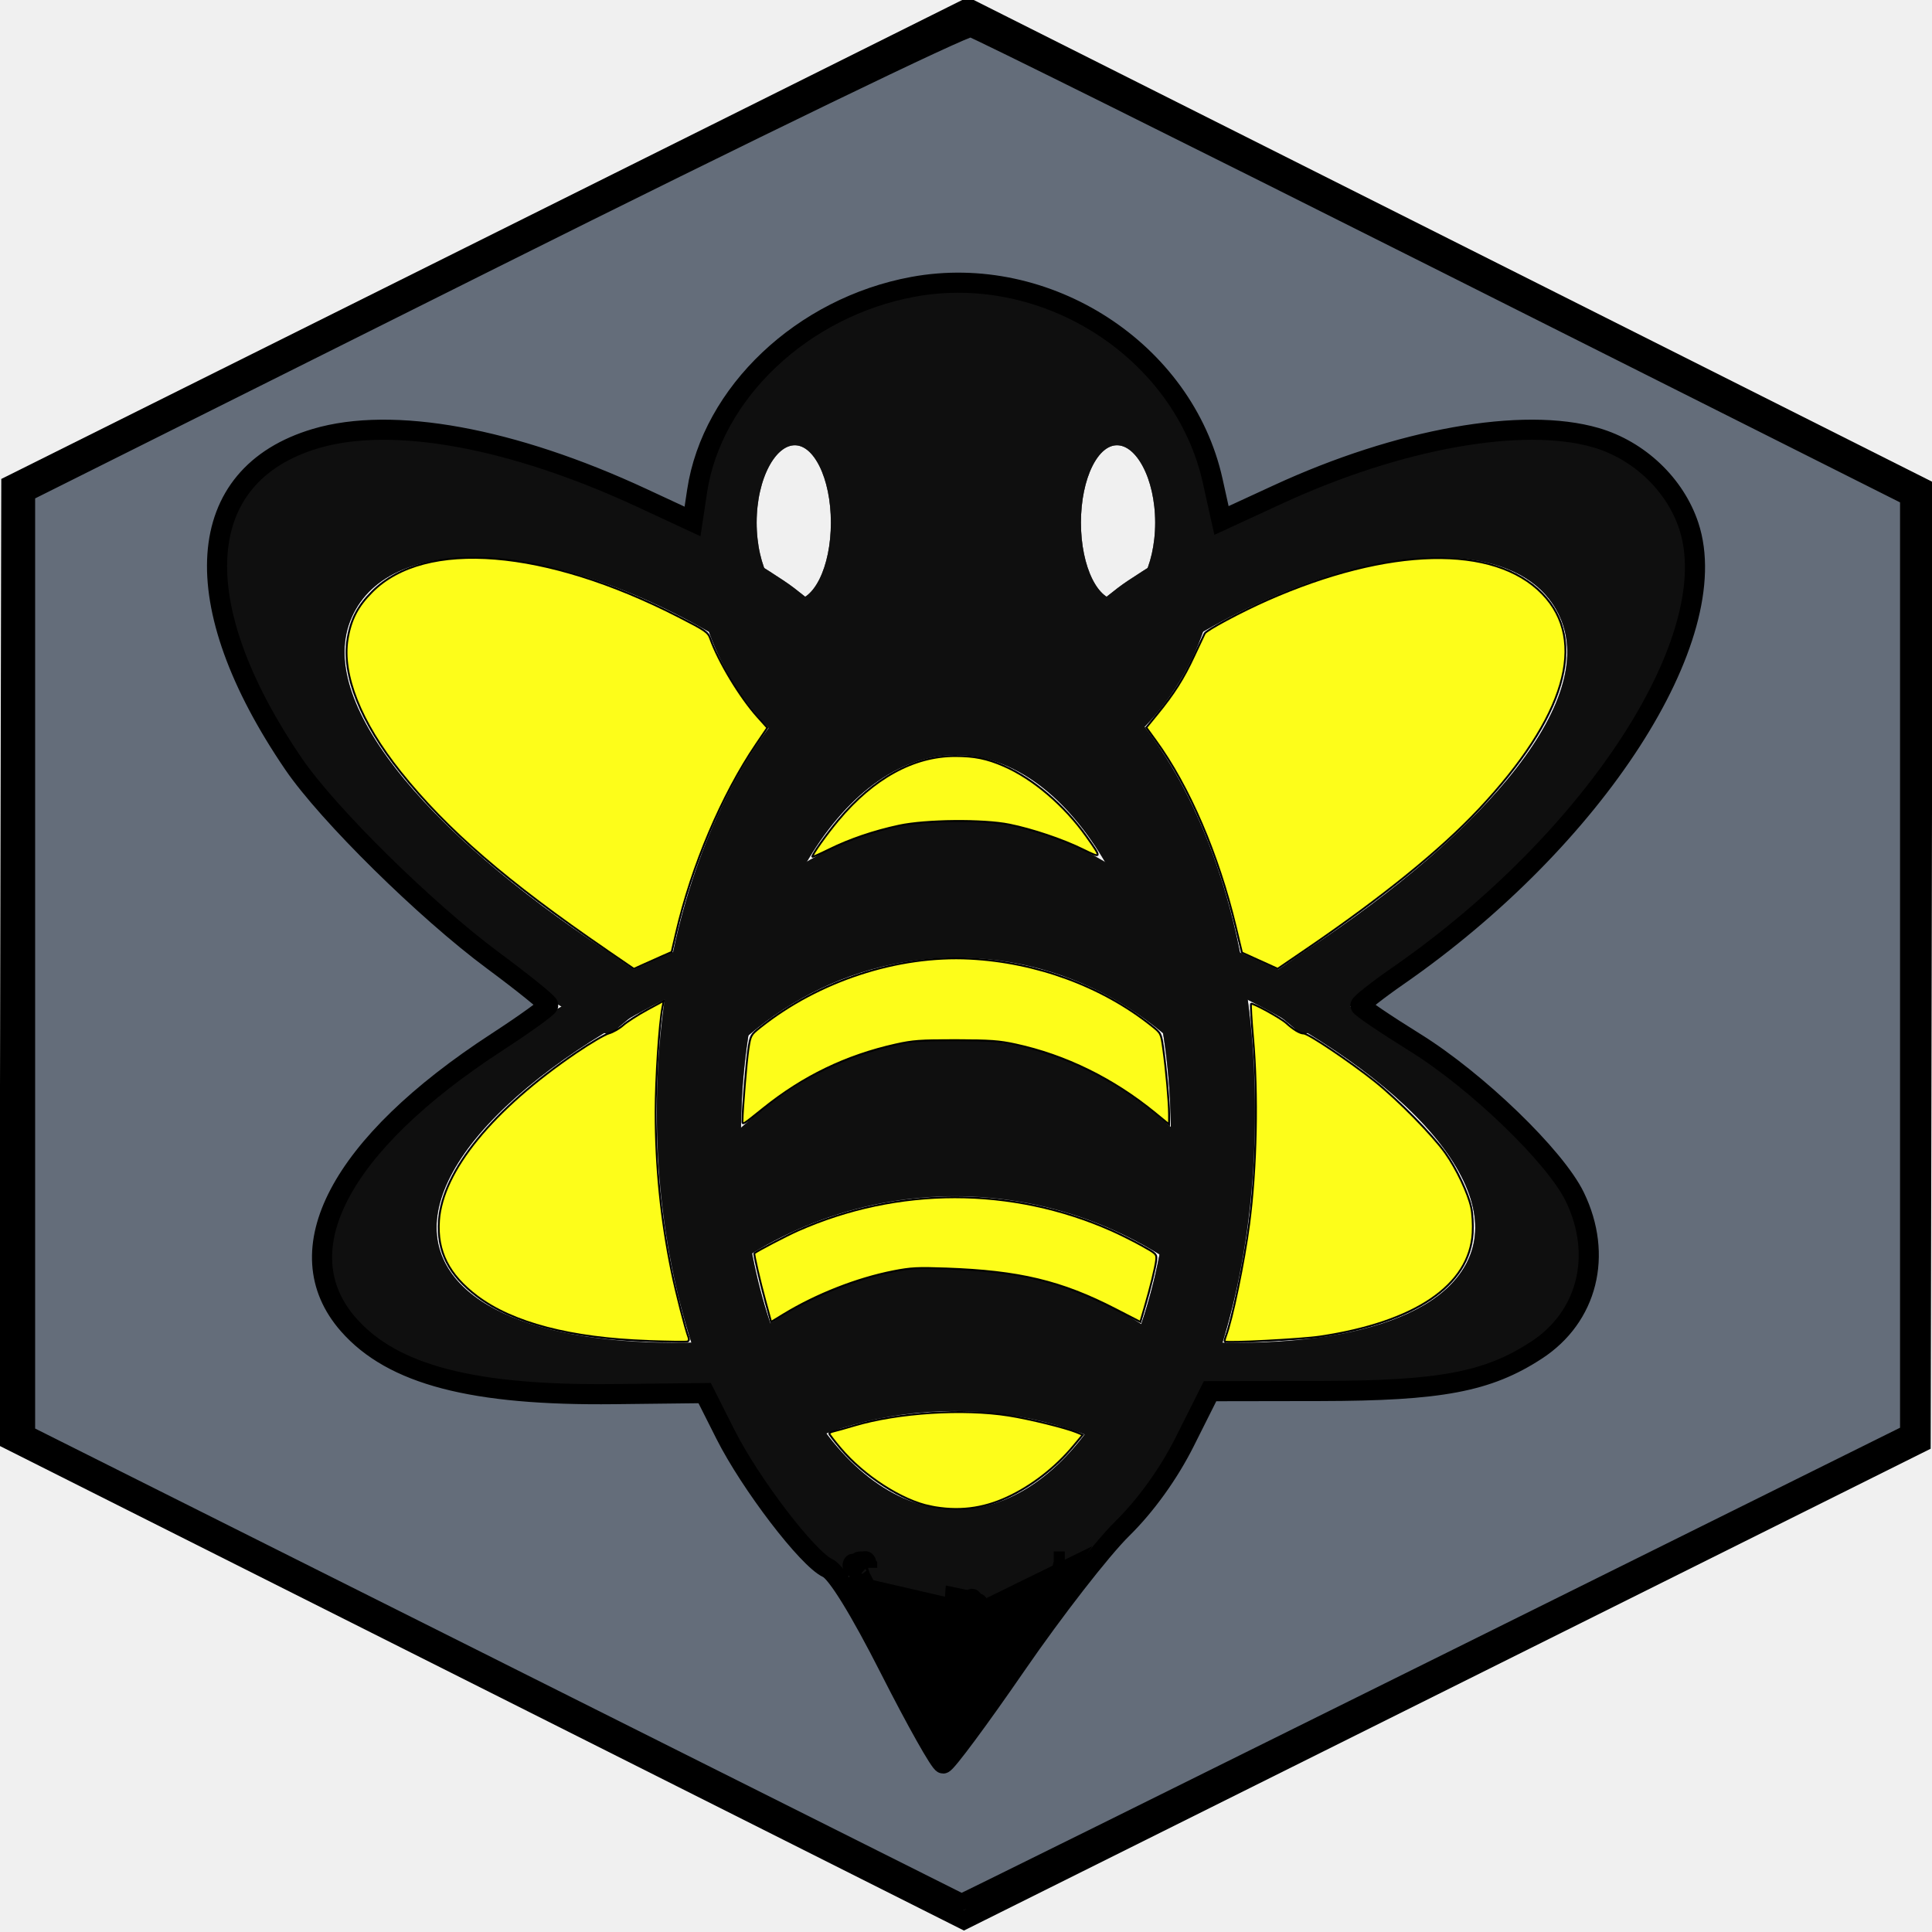
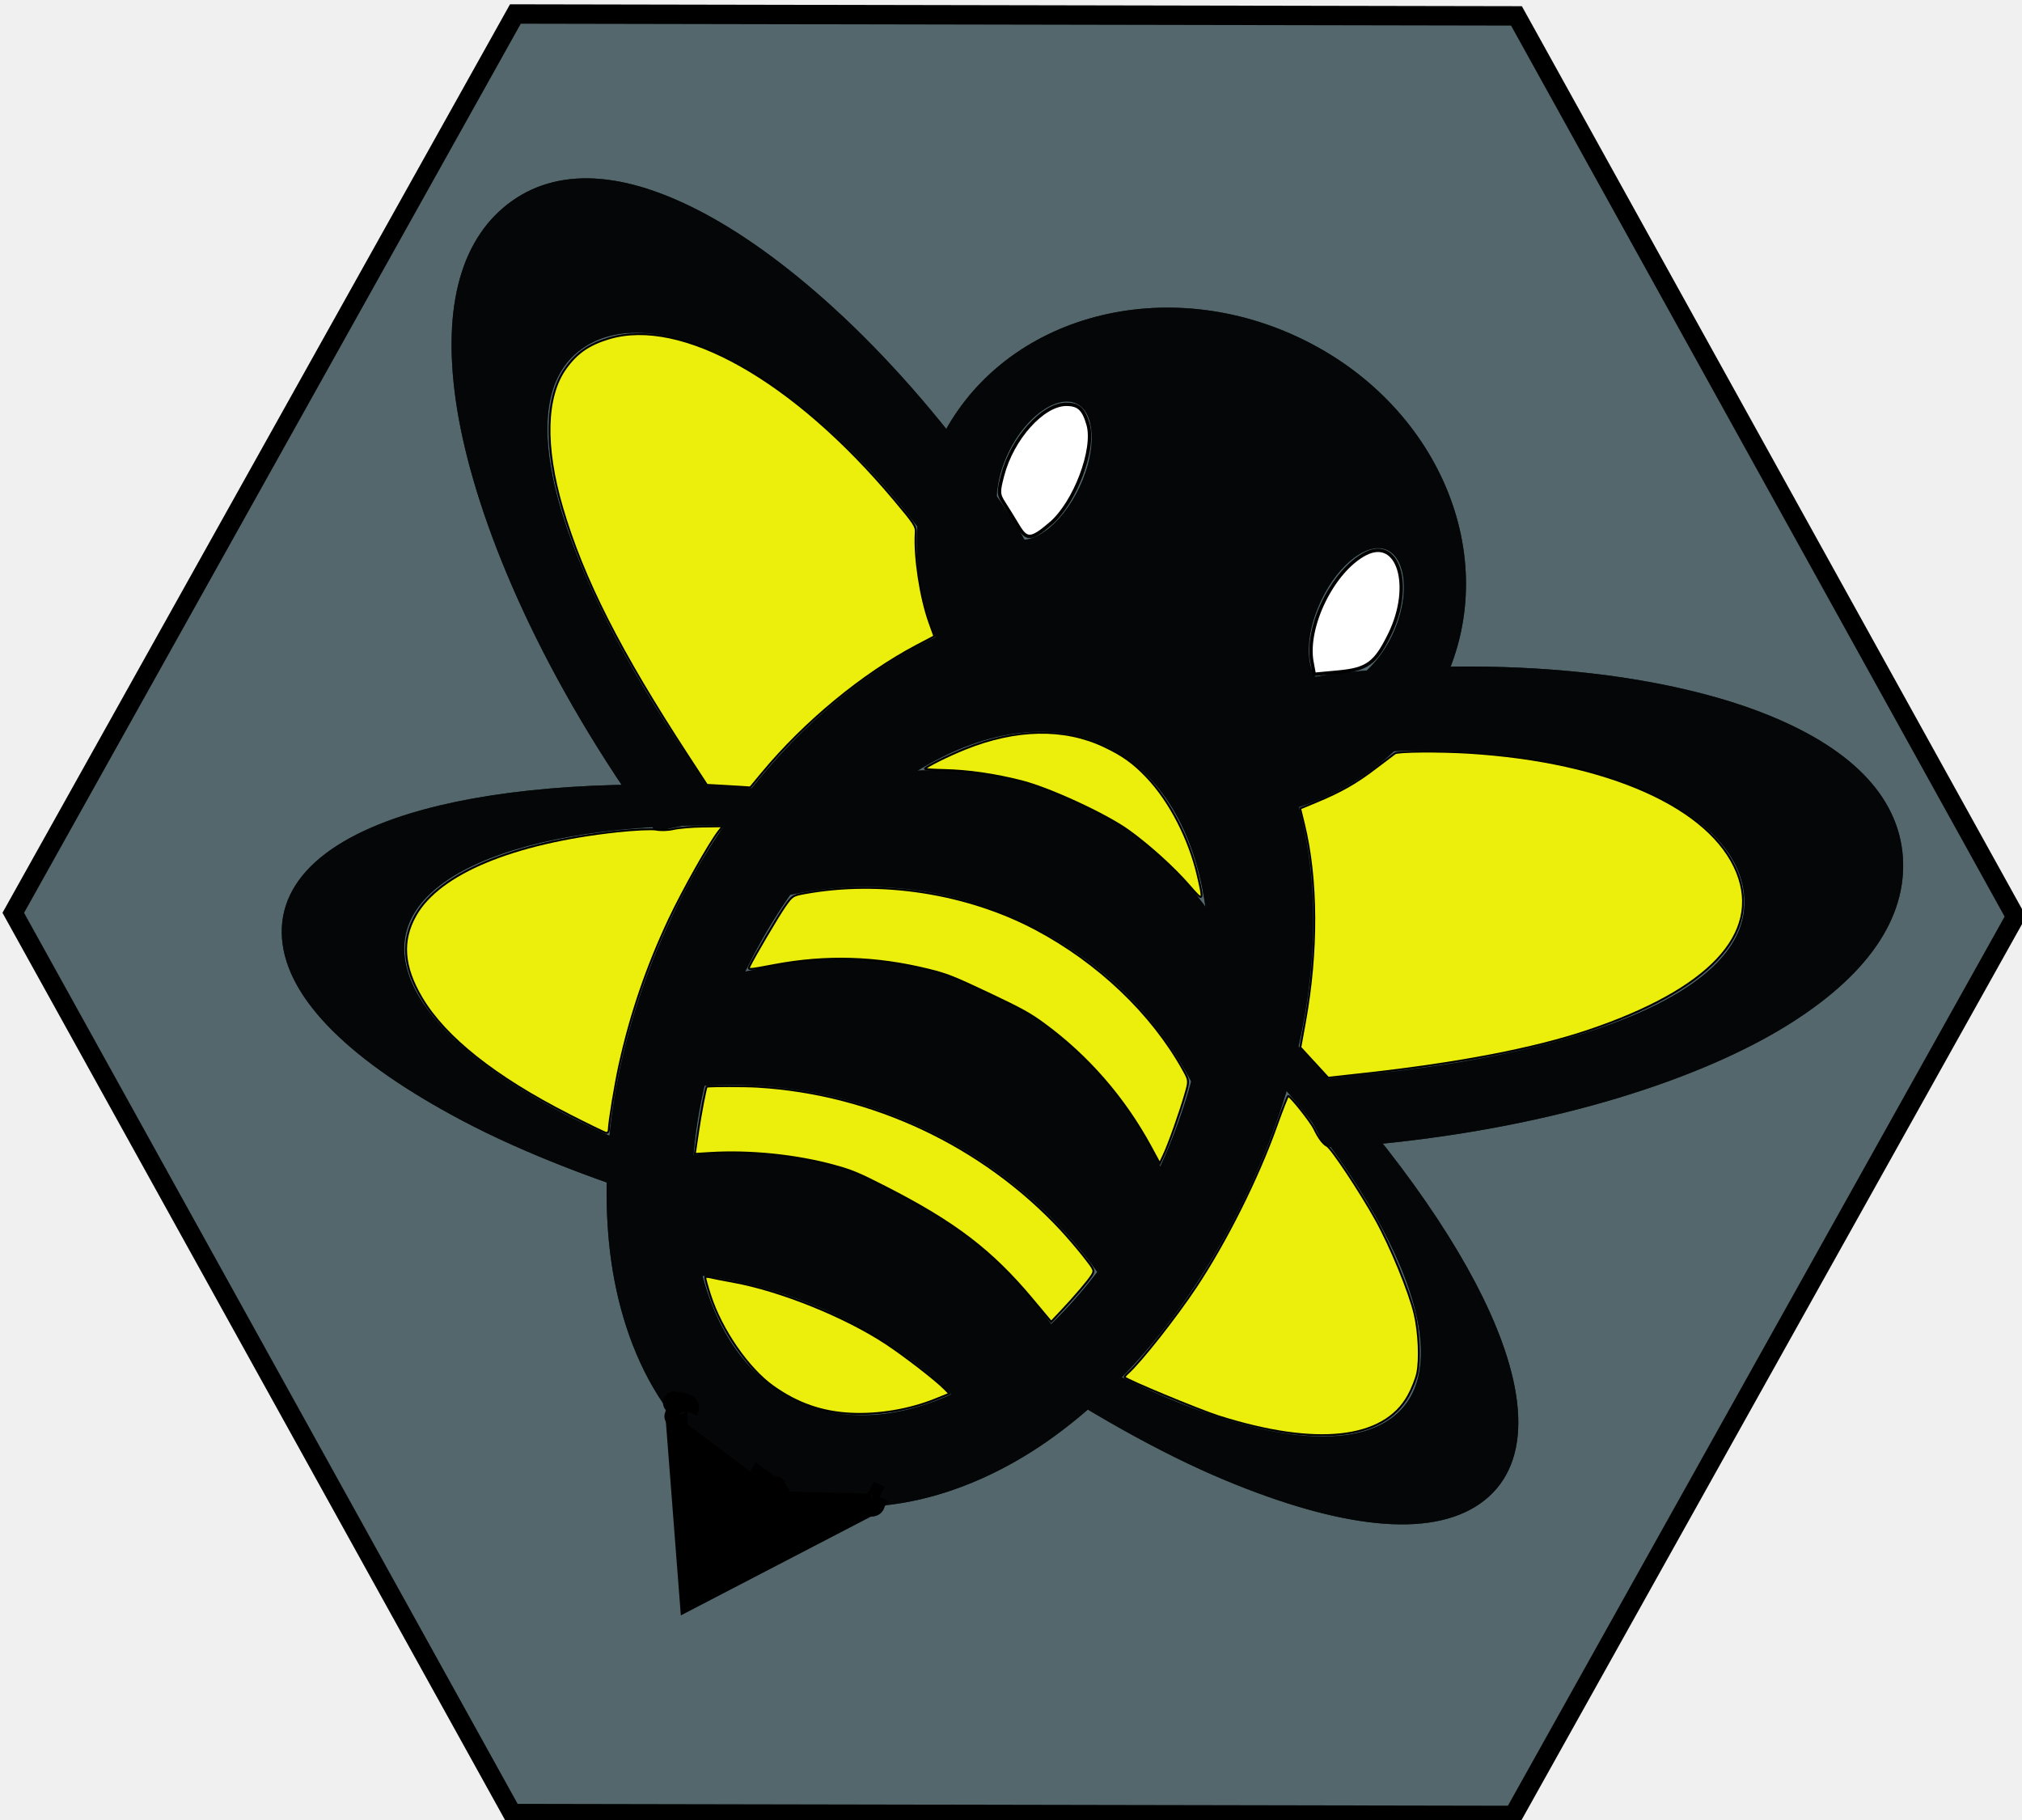
- <svg xmlns="http://www.w3.org/2000/svg" width="96" height="96" id="svg4284" version="1.1">
+ <svg xmlns="http://www.w3.org/2000/svg" width="100" height="90" id="svg4284" version="1.1">
  <defs id="defs4337" />
-   <g id="g4857" transform="matrix(0.9606389,0,0,1.107586,-1.395384,-13.39244)">
+   <path style="fill:#53676c;fill-opacity:1;fill-rule:evenodd;stroke:#000000;stroke-width:1;stroke-linecap:butt;stroke-linejoin:miter;stroke-miterlimit:4;stroke-opacity:1;stroke-dasharray:none" id="path4855" d="M 46.567,27.259 0.149,53.945 -46.172,27.089 -46.074,-26.453 0.344,-53.14 46.664,-26.284 z" transform="matrix(0,-0.9595655,0.9246604,0,49.79293,45.46976)" />
+   <g id="g4857" transform="matrix(0.9226534,0.4348536,-0.4510668,0.9570539,28.42847,-29.24462)">
    <g transform="matrix(0.2086601,0,0,0.2090186,-16.708,5.508827)" id="g4287">
      <g id="layer1">
        <g style="opacity:0.6;fill:#000000" id="g6306">
          <path style="fill:#000000;stroke:#000000;stroke-width:4.4;stroke-linejoin:round;stroke-miterlimit:4;stroke-dashoffset:0" id="path6279" d="m 323.998,166.912 c -24.276,3.4e-4 -42.798,16.349 -54.114,35.307 -11.315,18.958 -17.81,42.26 -17.81,67.897 -3.3e-4,25.638 6.494,49.619 17.81,68.576 11.316,18.957 29.838,35.307 54.114,35.307 24.276,3.4e-4 43.483,-16.349 54.799,-35.307 11.316,-18.958 17.125,-42.939 17.125,-68.576 3.4e-4,-25.638 -5.809,-48.94 -17.125,-67.897 C 367.481,183.261 348.273,166.912 323.998,166.912 z m 0,24.443 c 30.63,0 55.484,37.621 55.484,83.514 0,45.892 -24.855,82.835 -55.484,82.835 -30.63,3.3e-4 -55.484,-36.942 -55.484,-82.835 0,-45.892 24.855,-83.514 55.484,-83.514 z" stroke-miterlimit="4" />
          <path style="fill:#000000;stroke:#000000;stroke-width:3;stroke-linejoin:round;stroke-miterlimit:4;stroke-dashoffset:0" id="path5951" d="m 324.228,209.037 c -29.05,0 -54.807,15.5 -70.538,39.747 -0.856,7.604 -1.246,15.53 -1.383,23.554 15.534,-22.295 41.808,-36.803 71.921,-36.803 29.792,0 55.997,14.167 71.46,36.068 -0.139,-7.525 -0.641,-14.928 -1.383,-22.083 -15.578,-24.428 -40.899,-40.483 -70.077,-40.483 z" stroke-miterlimit="4" />
          <path style="fill:#000000;stroke:#000000;stroke-width:3;stroke-linejoin:round;stroke-miterlimit:4;stroke-dashoffset:0" id="path5956" d="m 311.845,305.428 c -18.039,2.333 -34.239,10.531 -47.77,21.599 1.656,3.253 3.056,6.968 5.028,9.969 1.679,2.554 3.864,5.067 5.866,7.476 14.318,-7.387 30.803,-11.63 48.609,-11.63 17.805,0 34.276,4.243 48.608,11.63 2.002,-2.41 4.187,-4.923 5.867,-7.476 2.042,-3.105 4.189,-6.594 5.866,-9.969 -16.398,-13.622 -37.441,-21.599 -60.341,-21.599 -4.127,0 -7.747,-0.516 -11.733,0 z" stroke-miterlimit="4" />
          <path style="fill:#000000;stroke:#000000;stroke-width:3;stroke-linejoin:round;stroke-miterlimit:4;stroke-dashoffset:0" id="path5958" d="m 323.737,255.999 c -27.456,0 -47.839,12.851 -66.289,31.415 1.049,7.702 -1.504,13.893 0.918,20.92 17.786,-13.483 40.459,-21.599 65.37,-21.599 24.911,0 47.666,8.116 65.37,21.599 2.346,-7.027 0.614,-13.218 1.603,-20.92 -18.345,-18.693 -39.352,-31.415 -66.974,-31.415 z" stroke-miterlimit="4" />
          <path style="fill:#000000;stroke:#000000;stroke-width:3;stroke-linejoin:round;stroke-miterlimit:4;stroke-dashoffset:0" id="path5883" d="m 324.259,93.999 c -35.022,0 -63.685,24.098 -63.685,54.33 0,18.519 10.76,35.079 27.144,45.016 3.326,-7.847 17.235,-13.971 34.452,-13.971 18.447,0 33.67,6.84 35.497,15.523 17.896,-9.695 29.754,-26.947 29.754,-46.568 0,-30.232 -28.141,-54.33 -63.163,-54.33 z m -40.194,31.563 c 5.932,0 10.44,8.114 10.44,18.11 -3.3e-4,9.996 -4.508,18.11 -10.44,18.11 -5.933,3.4e-4 -10.962,-8.114 -10.962,-18.11 0,-9.996 5.03,-18.11 10.962,-18.11 z m 79.867,0 c 5.932,0 10.962,8.114 10.962,18.11 0,9.996 -5.03,18.11 -10.962,18.11 -5.932,3.4e-4 -10.44,-8.114 -10.44,-18.11 0,-9.996 4.508,-18.11 10.44,-18.11 z" stroke-miterlimit="4" />
          <g style="fill:#000000" id="g6140">
            <path style="fill:#000000;stroke:#000000;stroke-width:4.971;stroke-linejoin:round;stroke-miterlimit:4;stroke-dashoffset:0" id="path6132" d="m 189.235,126.707 c 21.46,1.504 53.911,10.435 90.83,31.563 3.442,1.97 6.167,4.199 9.396,6.209 -3.556,3.01 -6.505,6.436 -9.396,9.831 -2.132,-1.333 -4.036,-2.864 -6.264,-4.139 -21.958,-12.566 -44.307,-19.727 -62.641,-21.214 -18.334,-1.487 -32.63,2.637 -38.629,12.935 -11.997,20.598 19.279,50.501 63.195,75.634 2.963,1.696 8.285,5.092 11.28,6.565 -0.412,0.462 -8.891,6.276 -9.224,6.799 -2.979,-1.616 -5.79,-2.892 -8.874,-4.657 -36.918,-21.127 -61.559,-44.422 -73.603,-62.091 -12.045,-17.669 -14.12,-32.147 -7.83,-42.946 6.29,-10.799 20.301,-15.992 41.761,-14.488 z m 69.427,131.943 c 0.259,1.012 0.323,2.06 0.522,3.105 -0.338,-0.147 -0.706,-0.368 -1.044,-0.518 0.37,-0.866 0.376,-1.628 0.522,-2.587 z" stroke-miterlimit="4" />
            <path style="fill:#000000;stroke:#000000;stroke-width:1.884;stroke-linejoin:round;stroke-miterlimit:4;stroke-dashoffset:0" id="path6134" d="m 263.414,233.442 c -0.641,2.398 -1.883,4.643 -2.368,7.096 -0.171,0.067 0.042,0.586 -0.129,0.653 -46.79,18.413 -75.005,43.906 -64.364,61.824 8.894,14.975 41.757,20.344 82.71,16.403 0.659,0.884 0.688,1.919 1.38,2.79 0.972,1.225 2.091,2.407 3.148,3.622 -21.77,3.239 -41.655,4.617 -57.749,3.9 -28.706,-1.281 -48.271,-7.592 -55.129,-19.139 -6.858,-11.548 0.465,-25.963 19.637,-40.736 15.653,-12.061 40.495,-25.243 72.864,-36.411 z" stroke-miterlimit="4" />
          </g>
          <g style="fill:#000000" id="g6144">
            <path style="fill:#000000;stroke:#000000;stroke-width:4.971;stroke-linejoin:round;stroke-miterlimit:4;stroke-dashoffset:0" d="m 458.757,126.707 c -21.46,1.504 -53.911,10.435 -90.83,31.563 -3.442,1.97 -6.167,4.199 -9.396,6.209 3.556,3.01 6.505,6.436 9.396,9.831 2.132,-1.333 4.036,-2.864 6.264,-4.139 21.958,-12.566 44.307,-19.727 62.641,-21.214 18.334,-1.487 32.63,2.637 38.629,12.935 11.997,20.598 -19.279,50.501 -63.195,75.634 -2.963,1.696 -8.285,5.092 -11.28,6.565 0.412,0.462 8.891,6.276 9.224,6.799 2.979,-1.616 5.79,-2.892 8.874,-4.657 36.918,-21.127 61.559,-44.422 73.603,-62.091 12.045,-17.669 14.12,-32.147 7.83,-42.946 -6.29,-10.799 -20.301,-15.992 -41.761,-14.488 z m -69.427,131.943 c -0.259,1.012 -0.323,2.06 -0.522,3.105 0.338,-0.147 0.706,-0.368 1.044,-0.518 -0.37,-0.866 -0.376,-1.628 -0.522,-2.587 z" id="path6146" stroke-miterlimit="4" />
            <path style="fill:#000000;stroke:#000000;stroke-width:1.884;stroke-linejoin:round;stroke-miterlimit:4;stroke-dashoffset:0" d="m 384.578,233.442 c 0.641,2.398 1.883,4.643 2.368,7.096 0.171,0.067 -0.042,0.586 0.129,0.653 46.79,18.413 75.005,43.906 64.364,61.824 -8.894,14.975 -41.757,20.344 -82.71,16.403 -0.659,0.884 -0.688,1.919 -1.38,2.79 -0.972,1.225 -2.091,2.407 -3.148,3.622 21.77,3.239 41.655,4.617 57.749,3.9 28.706,-1.281 48.271,-7.592 55.129,-19.139 6.858,-11.548 -0.465,-25.963 -19.637,-40.736 -15.653,-12.061 -40.495,-25.243 -72.864,-36.411 z" id="path6148" stroke-miterlimit="4" />
          </g>
        </g>
      </g>
      <g id="svg_1">
        <g style="opacity:0.6;fill:#000000" id="svg_2">
          <path style="fill:#000000;stroke:#000000;stroke-width:4.4;stroke-linejoin:round;stroke-miterlimit:4;stroke-dashoffset:0" d="m 323.998,166.912 c -24.276,3.4e-4 -42.798,16.349 -54.114,35.307 -11.315,18.958 -17.81,42.26 -17.81,67.897 -3.7e-4,25.638 6.494,49.619 17.81,68.576 11.316,18.957 29.838,35.307 54.114,35.307 24.276,3.4e-4 43.483,-16.349 54.799,-35.307 11.316,-18.958 17.125,-42.939 17.125,-68.576 3.4e-4,-25.638 -5.809,-48.94 -17.125,-67.897 C 367.481,183.261 348.273,166.912 323.998,166.912 z m 0,24.443 c 30.63,0 55.484,37.621 55.484,83.514 0,45.892 -24.855,82.835 -55.484,82.835 -30.63,3.3e-4 -55.484,-36.942 -55.484,-82.835 0,-45.892 24.855,-83.514 55.484,-83.514 z" stroke-miterlimit="4" id="svg_3" />
          <path style="fill:#000000;stroke:#000000;stroke-width:3;stroke-linejoin:round;stroke-miterlimit:4;stroke-dashoffset:0" d="m 324.228,209.037 c -29.05,0 -54.807,15.5 -70.538,39.747 -0.856,7.604 -1.246,15.53 -1.383,23.554 15.534,-22.295 41.808,-36.803 71.921,-36.803 29.792,0 55.997,14.167 71.46,36.068 -0.139,-7.525 -0.641,-14.928 -1.383,-22.083 -15.578,-24.428 -40.899,-40.483 -70.077,-40.483 z" stroke-miterlimit="4" id="svg_4" />
          <path style="fill:#000000;stroke:#000000;stroke-width:3;stroke-linejoin:round;stroke-miterlimit:4;stroke-dashoffset:0" d="m 311.845,305.428 c -18.039,2.333 -34.239,10.531 -47.77,21.599 1.656,3.253 3.056,6.968 5.028,9.969 1.679,2.554 3.864,5.067 5.866,7.476 14.318,-7.387 30.803,-11.63 48.609,-11.63 17.805,0 34.276,4.243 48.608,11.63 2.002,-2.41 4.187,-4.923 5.867,-7.476 2.042,-3.105 4.189,-6.594 5.866,-9.969 -16.398,-13.622 -37.441,-21.599 -60.341,-21.599 -4.127,0 -7.747,-0.516 -11.733,0 z" stroke-miterlimit="4" id="svg_5" />
          <path style="fill:#000000;stroke:#000000;stroke-width:3;stroke-linejoin:round;stroke-miterlimit:4;stroke-dashoffset:0" d="m 323.737,255.999 c -27.456,0 -47.839,12.851 -66.289,31.415 1.049,7.702 -1.504,13.893 0.918,20.92 17.786,-13.483 40.459,-21.599 65.37,-21.599 24.911,0 47.666,8.116 65.37,21.599 2.346,-7.027 0.614,-13.218 1.603,-20.92 -18.345,-18.693 -39.352,-31.415 -66.974,-31.415 z" stroke-miterlimit="4" id="svg_6" />
          <path style="fill:#000000;stroke:#000000;stroke-width:3;stroke-linejoin:round;stroke-miterlimit:4;stroke-dashoffset:0" d="m 324.259,93.999 c -35.022,0 -63.685,24.098 -63.685,54.33 0,18.519 10.76,35.079 27.144,45.016 3.326,-7.847 17.235,-13.971 34.452,-13.971 18.447,0 33.67,6.84 35.497,15.523 17.896,-9.695 29.754,-26.947 29.754,-46.568 0,-30.232 -28.141,-54.33 -63.163,-54.33 z m -40.194,31.563 c 5.932,0 10.44,8.114 10.44,18.11 -3.3e-4,9.996 -4.508,18.11 -10.44,18.11 -5.933,3.4e-4 -10.962,-8.114 -10.962,-18.11 0,-9.996 5.03,-18.11 10.962,-18.11 z m 79.867,0 c 5.932,0 10.962,8.114 10.962,18.11 0,9.996 -5.03,18.11 -10.962,18.11 -5.932,3.4e-4 -10.44,-8.114 -10.44,-18.11 0,-9.996 4.508,-18.11 10.44,-18.11 z" stroke-miterlimit="4" id="svg_7" />
          <g style="fill:#000000" id="svg_8">
            <path style="fill:#000000;stroke:#000000;stroke-width:4.971;stroke-linejoin:round;stroke-miterlimit:4;stroke-dashoffset:0" d="m 189.235,126.707 c 21.46,1.504 53.911,10.435 90.83,31.563 3.442,1.97 6.167,4.199 9.396,6.209 -3.556,3.01 -6.505,6.436 -9.396,9.831 -2.132,-1.333 -4.036,-2.864 -6.264,-4.139 -21.958,-12.566 -44.307,-19.727 -62.641,-21.214 -18.334,-1.487 -32.63,2.637 -38.629,12.935 -11.997,20.598 19.279,50.501 63.195,75.634 2.963,1.696 8.285,5.092 11.28,6.565 -0.412,0.462 -8.891,6.276 -9.224,6.799 -2.979,-1.616 -5.79,-2.892 -8.874,-4.657 -36.918,-21.127 -61.559,-44.422 -73.603,-62.091 -12.045,-17.669 -14.12,-32.147 -7.83,-42.946 6.29,-10.799 20.301,-15.992 41.761,-14.488 z m 69.427,131.943 c 0.259,1.012 0.323,2.06 0.522,3.105 -0.338,-0.147 -0.706,-0.368 -1.044,-0.518 0.37,-0.866 0.376,-1.628 0.522,-2.587 z" stroke-miterlimit="4" id="svg_9" />
            <path style="fill:#000000;stroke:#000000;stroke-width:1.884;stroke-linejoin:round;stroke-miterlimit:4;stroke-dashoffset:0" d="m 263.414,233.442 c -0.641,2.398 -1.883,4.643 -2.368,7.096 -0.171,0.067 0.042,0.586 -0.129,0.653 -46.79,18.413 -75.005,43.906 -64.364,61.824 8.894,14.975 41.757,20.344 82.71,16.403 0.659,0.884 0.688,1.919 1.38,2.79 0.972,1.225 2.091,2.407 3.148,3.622 -21.77,3.239 -41.655,4.617 -57.749,3.9 -28.706,-1.281 -48.271,-7.592 -55.129,-19.139 -6.858,-11.548 0.465,-25.963 19.637,-40.736 15.653,-12.061 40.495,-25.243 72.864,-36.411 z" stroke-miterlimit="4" id="svg_10" />
          </g>
          <g style="fill:#000000" id="svg_11">
            <path style="fill:#000000;stroke:#000000;stroke-width:4.971;stroke-linejoin:round;stroke-miterlimit:4;stroke-dashoffset:0" d="m 458.757,126.707 c -21.46,1.504 -53.911,10.435 -90.83,31.563 -3.442,1.97 -6.167,4.199 -9.396,6.209 3.556,3.01 6.505,6.436 9.396,9.831 2.132,-1.333 4.036,-2.864 6.264,-4.139 21.958,-12.566 44.307,-19.727 62.641,-21.214 18.334,-1.487 32.63,2.637 38.629,12.935 11.997,20.598 -19.279,50.501 -63.195,75.634 -2.963,1.696 -8.285,5.092 -11.28,6.565 0.412,0.462 8.891,6.276 9.224,6.799 2.979,-1.616 5.79,-2.892 8.874,-4.657 36.918,-21.127 61.559,-44.422 73.603,-62.091 12.044,-17.669 14.12,-32.147 7.83,-42.946 -6.29,-10.799 -20.301,-15.992 -41.761,-14.488 z m -69.427,131.943 c -0.259,1.012 -0.323,2.06 -0.522,3.105 0.338,-0.147 0.706,-0.368 1.044,-0.518 -0.37,-0.866 -0.376,-1.628 -0.522,-2.587 z" stroke-miterlimit="4" id="svg_12" />
            <path style="fill:#000000;stroke:#000000;stroke-width:1.884;stroke-linejoin:round;stroke-miterlimit:4;stroke-dashoffset:0" d="m 384.578,233.442 c 0.641,2.398 1.883,4.643 2.368,7.096 0.171,0.067 -0.042,0.586 0.129,0.653 46.79,18.413 75.005,43.906 64.364,61.824 -8.894,14.975 -41.757,20.344 -82.71,16.403 -0.659,0.884 -0.688,1.919 -1.38,2.79 -0.972,1.225 -2.091,2.407 -3.148,3.622 21.77,3.239 41.655,4.617 57.749,3.9 28.706,-1.281 48.271,-7.592 55.129,-19.139 6.858,-11.548 -0.465,-25.963 -19.637,-40.736 -15.653,-12.061 -40.495,-25.243 -72.864,-36.411 z" stroke-miterlimit="4" id="svg_13" />
          </g>
        </g>
      </g>
      <path style="fill:#000000;stroke:#000000;stroke-width:5" d="m 300.25,370 21,35.5 28.5,-36 -26.5,11.25 0.5,-6 2.75,0.5" id="svg_14" />
      <path style="fill:none;stroke:#000000;stroke-width:5" id="svg_15" d="m 324,375.25 c 0.25,0 0.5,0 0.75,0 0.25,0 0.5,0 0.75,0 0.5,0 1,0 1.5,0 0.5,0 0.75,0 1,0 0.25,0 0.25,-0.25 0,-0.25 -0.25,0 -0.25,0.25 -0.5,0.25 -0.25,0 -0.5,0 -0.75,0 -0.25,0 -0.573,0.073 -0.75,0.25 -0.177,0.177 -0.323,0.073 -0.5,0.25 -0.177,0.177 -0.427,0.323 -0.25,0.5 0.177,0.177 0.5,0 0.75,0 0.25,0 0.573,0.177 0.75,0 0.177,-0.177 0.25,-0.25 0.5,-0.25 0.5,0 0.75,0 1.25,0 0.25,0 0.5,0 0.75,0 0.25,0 0.5,0 0.25,0 -0.25,0 -0.538,-0.191 -1,0 -0.327,0.135 -0.5,0.25 -0.75,0.25 -0.25,0 -0.5,0 -0.75,0 -0.25,0 -0.5,0 -0.75,0 -0.25,0 -0.5,0 -0.25,0 0.25,0 0.323,0.073 0.5,0.25 0.177,0.177 0.25,0.25 0.25,0.5 0,0.25 0,0.5 0.25,0.5 0.25,0 0.5,0 0.5,0.25 l 0.25,0 0.25,0" />
      <path style="fill:none;stroke:#000000;stroke-width:5" id="svg_16" d="m 300.5,370.25 c -0.25,0 -0.5,0 -0.5,-0.25 0,-0.25 0,-0.5 0,-0.75 0,-0.25 -0.25,-0.25 -0.25,-0.5 0,-0.25 0,-0.5 0,-0.75 0,-0.25 0,-0.5 0,-0.75 0,-0.25 0.25,-0.25 0.5,-0.25 0.25,0 0.5,0 0.75,0 0.25,0 0.573,-0.177 0.75,0 0.177,0.177 0,0.5 0.25,0.75 l 0,0.25 0.25,0" />
      <path style="fill:none;stroke:#000000;stroke-width:5" id="svg_17" d="m 349.5,369.75 c 0.25,0 0.25,-0.25 0.5,-0.25 0.25,0 0.323,-0.073 0.5,-0.25 0.177,-0.177 0,-0.5 0,-0.75 0,-0.25 0,-0.5 0,-0.75 0,-0.25 0.25,-0.25 0.25,-0.5 l 0,-0.25 0.25,0" />
      <path style="fill:none;stroke:#000000;stroke-width:5" id="svg_18" d="m 299,367.75 c -0.25,0 -0.25,-0.25 -0.5,-0.25 -0.25,0 0,0 0.25,0 0.25,0 0.5,0 0.75,0 l 0.25,0 0.25,0 0,0.25" />
      <g id="svg_19">
        <g style="opacity:0.6;fill:#000000" id="svg_20">
          <path style="fill:#000000;stroke:#000000;stroke-width:4.4;stroke-linejoin:round;stroke-miterlimit:4;stroke-dashoffset:0" d="m 323.998,166.912 c -24.276,3.4e-4 -42.798,16.349 -54.114,35.307 -11.315,18.958 -17.81,42.26 -17.81,67.897 -3.7e-4,25.638 6.494,49.619 17.81,68.576 11.316,18.957 29.838,35.307 54.114,35.307 24.276,3.4e-4 43.483,-16.349 54.799,-35.307 11.316,-18.958 17.125,-42.939 17.125,-68.576 3.4e-4,-25.638 -5.809,-48.94 -17.125,-67.897 C 367.481,183.261 348.273,166.912 323.998,166.912 z m 0,24.443 c 30.63,0 55.484,37.621 55.484,83.514 0,45.892 -24.855,82.835 -55.484,82.835 -30.63,3.3e-4 -55.484,-36.942 -55.484,-82.835 0,-45.892 24.855,-83.514 55.484,-83.514 z" stroke-miterlimit="4" id="svg_21" />
          <path style="fill:#000000;stroke:#000000;stroke-width:3;stroke-linejoin:round;stroke-miterlimit:4;stroke-dashoffset:0" d="m 324.228,209.037 c -29.05,0 -54.807,15.5 -70.538,39.747 -0.856,7.604 -1.246,15.53 -1.383,23.554 15.534,-22.295 41.808,-36.803 71.921,-36.803 29.792,0 55.997,14.167 71.46,36.068 -0.139,-7.525 -0.641,-14.928 -1.383,-22.083 -15.578,-24.428 -40.899,-40.483 -70.077,-40.483 z" stroke-miterlimit="4" id="svg_22" />
          <path style="fill:#000000;stroke:#000000;stroke-width:3;stroke-linejoin:round;stroke-miterlimit:4;stroke-dashoffset:0" d="m 311.845,305.428 c -18.039,2.333 -34.239,10.531 -47.77,21.599 1.656,3.253 3.056,6.968 5.028,9.969 1.679,2.554 3.864,5.067 5.866,7.476 14.318,-7.387 30.803,-11.63 48.609,-11.63 17.805,0 34.276,4.243 48.608,11.63 2.002,-2.41 4.187,-4.923 5.867,-7.476 2.042,-3.105 4.189,-6.594 5.866,-9.969 -16.398,-13.622 -37.441,-21.599 -60.341,-21.599 -4.127,0 -7.747,-0.516 -11.733,0 z" stroke-miterlimit="4" id="svg_23" />
          <path style="fill:#000000;stroke:#000000;stroke-width:3;stroke-linejoin:round;stroke-miterlimit:4;stroke-dashoffset:0" d="m 323.737,255.999 c -27.456,0 -47.839,12.851 -66.289,31.415 1.049,7.702 -1.504,13.893 0.918,20.92 17.786,-13.483 40.459,-21.599 65.37,-21.599 24.911,0 47.666,8.116 65.37,21.599 2.346,-7.027 0.614,-13.218 1.603,-20.92 -18.345,-18.693 -39.352,-31.415 -66.974,-31.415 z" stroke-miterlimit="4" id="svg_24" />
          <path style="fill:#000000;stroke:#000000;stroke-width:3;stroke-linejoin:round;stroke-miterlimit:4;stroke-dashoffset:0" d="m 324.259,93.999 c -35.022,0 -63.685,24.098 -63.685,54.33 0,18.519 10.76,35.079 27.144,45.016 3.326,-7.847 17.235,-13.971 34.452,-13.971 18.447,0 33.67,6.84 35.497,15.523 17.896,-9.695 29.754,-26.947 29.754,-46.568 0,-30.232 -28.141,-54.33 -63.163,-54.33 z m -40.194,31.563 c 5.932,0 10.44,8.114 10.44,18.11 -3.3e-4,9.996 -4.508,18.11 -10.44,18.11 -5.933,3.4e-4 -10.962,-8.114 -10.962,-18.11 0,-9.996 5.03,-18.11 10.962,-18.11 z m 79.867,0 c 5.932,0 10.962,8.114 10.962,18.11 0,9.996 -5.03,18.11 -10.962,18.11 -5.932,3.4e-4 -10.44,-8.114 -10.44,-18.11 0,-9.996 4.508,-18.11 10.44,-18.11 z" stroke-miterlimit="4" id="svg_25" />
          <g style="fill:#000000" id="svg_26">
            <path style="fill:#000000;stroke:#000000;stroke-width:4.971;stroke-linejoin:round;stroke-miterlimit:4;stroke-dashoffset:0" d="m 189.235,126.707 c 21.46,1.504 53.911,10.435 90.83,31.563 3.442,1.97 6.167,4.199 9.396,6.209 -3.556,3.01 -6.505,6.436 -9.396,9.831 -2.132,-1.333 -4.036,-2.864 -6.264,-4.139 -21.958,-12.566 -44.307,-19.727 -62.641,-21.214 -18.334,-1.487 -32.63,2.637 -38.629,12.935 -11.997,20.598 19.279,50.501 63.195,75.634 2.963,1.696 8.285,5.092 11.28,6.565 -0.412,0.462 -8.891,6.276 -9.224,6.799 -2.979,-1.616 -5.79,-2.892 -8.874,-4.657 -36.918,-21.127 -61.559,-44.422 -73.603,-62.091 -12.045,-17.669 -14.12,-32.147 -7.83,-42.946 6.29,-10.799 20.301,-15.992 41.761,-14.488 z m 69.427,131.943 c 0.259,1.012 0.323,2.06 0.522,3.105 -0.338,-0.147 -0.706,-0.368 -1.044,-0.518 0.37,-0.866 0.376,-1.628 0.522,-2.587 z" stroke-miterlimit="4" id="svg_27" />
            <path style="fill:#000000;stroke:#000000;stroke-width:1.884;stroke-linejoin:round;stroke-miterlimit:4;stroke-dashoffset:0" d="m 263.414,233.442 c -0.641,2.398 -1.883,4.643 -2.368,7.096 -0.171,0.067 0.042,0.586 -0.129,0.653 -46.79,18.413 -75.005,43.906 -64.364,61.824 8.894,14.975 41.757,20.344 82.71,16.403 0.659,0.884 0.688,1.919 1.38,2.79 0.972,1.225 2.091,2.407 3.148,3.622 -21.77,3.239 -41.655,4.617 -57.749,3.9 -28.706,-1.281 -48.271,-7.592 -55.129,-19.139 -6.858,-11.548 0.465,-25.963 19.637,-40.736 15.653,-12.061 40.495,-25.243 72.864,-36.411 z" stroke-miterlimit="4" id="svg_28" />
          </g>
          <g style="fill:#000000" id="svg_29">
            <path style="fill:#000000;stroke:#000000;stroke-width:4.971;stroke-linejoin:round;stroke-miterlimit:4;stroke-dashoffset:0" d="m 458.757,126.707 c -21.46,1.504 -53.911,10.435 -90.83,31.563 -3.442,1.97 -6.167,4.199 -9.396,6.209 3.556,3.01 6.505,6.436 9.396,9.831 2.132,-1.333 4.036,-2.864 6.264,-4.139 21.958,-12.566 44.307,-19.727 62.641,-21.214 18.334,-1.487 32.63,2.637 38.629,12.935 11.997,20.598 -19.279,50.501 -63.195,75.634 -2.963,1.696 -8.285,5.092 -11.28,6.565 0.412,0.462 8.891,6.276 9.224,6.799 2.979,-1.616 5.79,-2.892 8.874,-4.657 36.918,-21.127 61.559,-44.422 73.603,-62.091 12.044,-17.669 14.12,-32.147 7.83,-42.946 -6.29,-10.799 -20.301,-15.992 -41.761,-14.488 z m -69.427,131.943 c -0.259,1.012 -0.323,2.06 -0.522,3.105 0.338,-0.147 0.706,-0.368 1.044,-0.518 -0.37,-0.866 -0.376,-1.628 -0.522,-2.587 z" stroke-miterlimit="4" id="svg_30" />
            <path style="fill:#000000;stroke:#000000;stroke-width:1.884;stroke-linejoin:round;stroke-miterlimit:4;stroke-dashoffset:0" d="m 384.578,233.442 c 0.641,2.398 1.883,4.643 2.368,7.096 0.171,0.067 -0.042,0.586 0.129,0.653 46.79,18.413 75.005,43.906 64.364,61.824 -8.894,14.975 -41.757,20.344 -82.71,16.403 -0.659,0.884 -0.688,1.919 -1.38,2.79 -0.972,1.225 -2.091,2.407 -3.148,3.622 21.77,3.239 41.655,4.617 57.749,3.9 28.706,-1.281 48.271,-7.592 55.129,-19.139 6.858,-11.548 -0.465,-25.963 -19.637,-40.736 -15.653,-12.061 -40.495,-25.243 -72.864,-36.411 z" stroke-miterlimit="4" id="svg_31" />
          </g>
        </g>
      </g>
    </g>
  </g>
-   <path style="fill:#606060;fill-opacity:0;fill-rule:evenodd;stroke:#000000;stroke-width:1;stroke-linecap:butt;stroke-linejoin:miter;stroke-opacity:1;stroke-miterlimit:4;stroke-dasharray:none" id="path4855" d="M 46.567,27.259 0.149,53.945 -46.172,27.089 -46.074,-26.453 0.344,-53.14 46.664,-26.284 z" transform="matrix(1.023812,0,0,0.8875814,47.74627,47.53479)" />
-   <path style="fill:#ffff00;fill-opacity:0.889;fill-rule:evenodd;stroke:#000000;stroke-width:0.094;stroke-linejoin:miter;stroke-miterlimit:4;stroke-opacity:1;stroke-dasharray:none" d="m 36.892,55.699 c 0.003,-0.552 0.205,-2.997 0.296,-3.579 0.105,-0.672 0.119,-0.699 0.585,-1.07 2.905,-2.314 6.825,-3.598 10.422,-3.414 3.307,0.169 6.559,1.367 9.016,3.322 0.476,0.379 0.481,0.387 0.585,1.116 0.145,1.01 0.295,2.68 0.295,3.29 l 0,0.506 -0.69,-0.564 c -2.088,-1.707 -4.446,-2.865 -6.93,-3.406 -0.826,-0.18 -1.251,-0.21 -2.98,-0.213 -1.775,-0.003 -2.133,0.023 -2.987,0.214 -2.47,0.553 -4.599,1.582 -6.592,3.186 -1.013,0.816 -1.022,0.821 -1.02,0.612 z" id="path7279" />
-   <path style="fill:#ffff00;fill-opacity:0.889;fill-rule:evenodd;stroke:#000000;stroke-width:0.094;stroke-linejoin:miter;stroke-miterlimit:4;stroke-opacity:1;stroke-dasharray:none" d="m 40.362,42.573 c 0,-0.124 0.7,-1.111 1.29,-1.818 1.741,-2.086 3.75,-3.189 5.807,-3.189 0.959,0 1.579,0.126 2.424,0.493 1.452,0.63 3.007,1.957 4.1,3.499 0.778,1.097 0.773,1.114 -0.185,0.643 -0.992,-0.488 -2.501,-0.996 -3.648,-1.228 -1.281,-0.259 -4.153,-0.233 -5.473,0.051 -1.264,0.272 -2.46,0.679 -3.494,1.19 -0.451,0.223 -0.821,0.385 -0.821,0.36 z" id="path7281" />
-   <path style="fill:#ffff00;fill-opacity:0.889;fill-rule:evenodd;stroke:#000000;stroke-width:0.094;stroke-linejoin:miter;stroke-miterlimit:4;stroke-opacity:1;stroke-dasharray:none" d="m 38.028,64.641 c -0.269,-0.978 -0.582,-2.34 -0.544,-2.368 0.202,-0.15 1.588,-0.873 2.16,-1.127 4.97,-2.204 10.627,-2.206 15.587,-0.006 0.413,0.183 1.088,0.52 1.501,0.75 0.726,0.403 0.749,0.427 0.719,0.728 -0.036,0.348 -0.291,1.386 -0.589,2.398 l -0.197,0.669 -1.233,-0.635 c -2.691,-1.386 -4.785,-1.889 -8.409,-2.018 -1.438,-0.051 -1.765,-0.034 -2.636,0.137 -1.798,0.353 -3.82,1.146 -5.447,2.137 l -0.625,0.38 -0.287,-1.044 0,0 z" id="path7283" />
-   <path style="fill:#ffff00;fill-opacity:0.889;fill-rule:evenodd;stroke:#000000;stroke-width:0.094;stroke-linejoin:miter;stroke-miterlimit:4;stroke-opacity:1;stroke-dasharray:none" d="m 46.237,74.849 c -1.413,-0.281 -3.311,-1.504 -4.471,-2.883 -0.308,-0.366 -0.56,-0.694 -0.56,-0.73 0,-0.036 0.095,-0.086 0.211,-0.111 0.116,-0.025 0.591,-0.159 1.055,-0.296 2.158,-0.64 5.378,-0.847 7.645,-0.49 1.019,0.16 2.817,0.602 3.369,0.828 l 0.315,0.129 -0.47,0.565 c -0.888,1.067 -2.069,1.983 -3.277,2.541 -1.244,0.575 -2.462,0.718 -3.819,0.448 l 0,0 z" id="path7285" />
-   <path style="fill:#ffff00;fill-opacity:0.889;fill-rule:evenodd;stroke:#000000;stroke-width:0.094;stroke-linejoin:miter;stroke-miterlimit:4;stroke-opacity:1;stroke-dasharray:none" d="m 60.857,66.659 c -0.018,-0.018 0.007,-0.138 0.055,-0.265 0.316,-0.83 0.91,-3.69 1.157,-5.565 0.367,-2.785 0.443,-6.435 0.193,-9.276 -0.079,-0.897 -0.123,-1.651 -0.098,-1.676 0.065,-0.065 1.465,0.701 1.744,0.954 0.367,0.334 0.683,0.523 0.871,0.523 0.232,0 2.318,1.402 3.538,2.377 1.156,0.924 2.858,2.655 3.503,3.562 0.552,0.776 1.128,1.988 1.284,2.705 0.065,0.296 0.097,0.854 0.073,1.266 -0.152,2.606 -2.857,4.443 -7.581,5.149 -0.948,0.142 -4.652,0.333 -4.739,0.245 l 0,0 z" id="path7287" />
-   <path style="fill:#ffff00;fill-opacity:0.889;fill-rule:evenodd;stroke:#000000;stroke-width:0.094;stroke-linejoin:miter;stroke-miterlimit:4;stroke-opacity:1;stroke-dasharray:none" d="m 62.598,47.737 -0.887,-0.404 -0.307,-1.277 c -0.865,-3.601 -2.314,-6.975 -3.981,-9.266 l -0.464,-0.639 0.553,-0.677 c 0.826,-1.011 1.302,-1.762 1.817,-2.869 0.255,-0.548 0.495,-1.056 0.532,-1.128 0.087,-0.166 1.819,-1.092 3.109,-1.662 6.024,-2.662 11.277,-2.784 13.667,-0.316 2.271,2.345 1.154,6.14 -3.16,10.729 -1.908,2.029 -4.795,4.37 -8.537,6.92 l -1.454,0.991 -0.887,-0.404 0,0 z" id="path7289" />
-   <path style="fill:#ffff00;fill-opacity:0.889;fill-rule:evenodd;stroke:#000000;stroke-width:0.094;stroke-linejoin:miter;stroke-miterlimit:4;stroke-opacity:1;stroke-dasharray:none" d="m 30.137,47.209 c -4.952,-3.39 -7.945,-5.977 -10.238,-8.847 -1.982,-2.481 -2.92,-4.841 -2.627,-6.612 0.161,-0.975 0.503,-1.632 1.226,-2.354 2.628,-2.628 8.607,-2.14 15.211,1.242 1.355,0.694 1.47,0.773 1.584,1.094 0.411,1.151 1.476,2.914 2.351,3.889 l 0.485,0.541 -0.555,0.819 c -1.707,2.518 -3.202,6.039 -3.977,9.37 l -0.222,0.953 -0.423,0.185 c -0.232,0.102 -0.655,0.29 -0.939,0.419 l -0.516,0.234 -1.36,-0.931 0,0 z" id="path7291" />
-   <path style="fill:#ffff00;fill-opacity:0.889;fill-rule:evenodd;stroke:#000000;stroke-width:0.094;stroke-linejoin:miter;stroke-miterlimit:4;stroke-opacity:1;stroke-dasharray:none" d="m 32.201,66.632 c -3.835,-0.133 -6.724,-0.888 -8.491,-2.218 -1.409,-1.061 -2.003,-2.235 -1.898,-3.756 0.17,-2.474 2.666,-5.531 6.819,-8.355 0.694,-0.472 1.424,-0.901 1.624,-0.955 0.199,-0.054 0.518,-0.236 0.709,-0.406 0.191,-0.17 0.723,-0.512 1.182,-0.761 l 0.836,-0.452 -0.065,0.321 c -0.157,0.778 -0.339,3.566 -0.339,5.199 0,2.707 0.261,5.308 0.796,7.927 0.212,1.036 0.682,2.871 0.844,3.295 0.033,0.087 0.006,0.168 -0.064,0.189 -0.067,0.021 -0.946,0.009 -1.952,-0.026 l 0,0 z" id="path7293" />
-   <path style="fill:#535d6c;fill-opacity:0.889;fill-rule:evenodd;stroke:#000000;stroke-width:1;stroke-linejoin:miter;stroke-miterlimit:4;stroke-opacity:1;stroke-dasharray:none" d="M 24.496,82.941 1.246,71.292 l 0,-23.418 0,-23.418 23.251,-11.622 C 37.285,6.442 47.974,1.268 48.251,1.336 c 0.277,0.068 10.889,5.343 23.582,11.721 l 23.079,11.598 0,23.299 0,23.299 -23.549,11.687 c -12.952,6.428 -23.565,11.679 -23.583,11.669 -0.019,-0.01 -10.497,-5.26 -23.284,-11.667 l 0,0 z m 26.015,-0.231 c 1.862,-2.704 4.222,-5.738 5.244,-6.743 1.178,-1.157 2.32,-2.744 3.116,-4.333 l 1.257,-2.507 5.476,-0.009 c 5.981,-0.01 8.321,-0.452 10.739,-2.028 2.542,-1.656 3.311,-4.723 1.909,-7.618 -0.967,-1.998 -4.87,-5.765 -7.955,-7.678 -1.478,-0.917 -2.692,-1.742 -2.698,-1.833 -0.006,-0.092 0.84,-0.758 1.88,-1.48 9.785,-6.794 16.261,-16.82 14.436,-22.348 -0.679,-2.058 -2.474,-3.763 -4.614,-4.385 -3.631,-1.056 -9.789,0.045 -15.805,2.823 L 60.695,25.863 60.258,23.892 c -1.433,-6.458 -8.24,-10.865 -14.889,-9.64 -5.493,1.012 -9.995,5.271 -10.73,10.15 l -0.227,1.509 -2.5,-1.162 C 25.448,21.744 19.499,20.66 15.685,21.792 c -6.108,1.814 -6.541,8.181 -1.099,16.167 1.698,2.492 6.566,7.29 9.91,9.767 1.512,1.12 2.748,2.119 2.746,2.219 -0.002,0.1 -1.155,0.93 -2.561,1.845 -7.803,5.078 -10.581,10.368 -7.366,14.03 2.187,2.491 6.173,3.533 13.209,3.453 l 4.49,-0.051 1.033,2.05 c 1.242,2.464 4.089,6.188 5.081,6.646 0.452,0.208 1.592,2.057 3.095,5.019 1.309,2.579 2.497,4.69 2.641,4.69 0.144,0 1.785,-2.212 3.647,-4.917 l 0,0 z" id="path7908" />
+   <path style="fill:#ffff00;fill-opacity:0.889;fill-rule:evenodd;stroke:#000000;stroke-width:0.094;stroke-linejoin:miter;stroke-miterlimit:4;stroke-opacity:1;stroke-dasharray:none" d="m 37.064,47.788 c 0.227,-0.475 1.418,-2.497 1.742,-2.959 0.374,-0.533 0.399,-0.55 0.998,-0.66 3.732,-0.685 8.021,-0.02 11.4,1.768 3.107,1.644 5.742,4.15 7.307,6.952 0.303,0.543 0.304,0.552 0.108,1.23 -0.272,0.938 -0.808,2.449 -1.057,2.976 l -0.206,0.437 -0.433,-0.8 c -1.311,-2.42 -3.103,-4.488 -5.269,-6.08 -0.72,-0.529 -1.115,-0.748 -2.775,-1.533 -1.703,-0.806 -2.058,-0.946 -2.956,-1.167 -2.598,-0.64 -5.061,-0.715 -7.629,-0.231 -1.306,0.246 -1.315,0.247 -1.229,0.067 z" id="path7279" />
+   <path style="fill:#ffff00;fill-opacity:0.889;fill-rule:evenodd;stroke:#000000;stroke-width:0.094;stroke-linejoin:miter;stroke-miterlimit:4;stroke-opacity:1;stroke-dasharray:none" d="m 45.743,38.017 c 0.051,-0.107 1.125,-0.643 1.98,-0.987 2.522,-1.015 4.9,-1.059 6.877,-0.127 0.921,0.434 1.465,0.824 2.127,1.523 1.138,1.202 2.091,3.053 2.513,4.879 0.3,1.3 0.289,1.312 -0.439,0.472 -0.754,-0.871 -1.996,-1.992 -3.004,-2.713 -1.125,-0.804 -3.894,-2.081 -5.278,-2.433 -1.324,-0.337 -2.639,-0.527 -3.841,-0.553 -0.524,-0.012 -0.945,-0.039 -0.935,-0.06 z" id="path7281" />
+   <path style="fill:#ffff00;fill-opacity:0.889;fill-rule:evenodd;stroke:#000000;stroke-width:0.094;stroke-linejoin:miter;stroke-miterlimit:4;stroke-opacity:1;stroke-dasharray:none" d="m 34.514,56.029 c 0.14,-0.966 0.394,-2.285 0.441,-2.293 0.255,-0.038 1.881,-0.036 2.533,0.004 5.671,0.345 11.106,2.904 14.973,7.05 0.322,0.345 0.833,0.942 1.136,1.327 0.533,0.677 0.546,0.708 0.394,0.954 -0.176,0.284 -0.843,1.066 -1.542,1.806 l -0.462,0.488 -0.925,-1.107 C 49.042,61.844 47.236,60.462 43.808,58.71 42.448,58.015 42.126,57.881 41.221,57.635 39.349,57.126 37.085,56.896 35.119,57.016 l -0.755,0.046 0.15,-1.032 0,0 z" id="path7283" />
+   <path style="fill:#ffff00;fill-opacity:0.889;fill-rule:evenodd;stroke:#000000;stroke-width:0.094;stroke-linejoin:miter;stroke-miterlimit:4;stroke-opacity:1;stroke-dasharray:none" d="m 38.241,68.566 c -1.243,-0.882 -2.567,-2.799 -3.12,-4.515 -0.147,-0.455 -0.255,-0.853 -0.24,-0.885 0.015,-0.031 0.126,-0.031 0.248,-5.79e-4 0.122,0.031 0.632,0.131 1.134,0.222 2.334,0.424 5.511,1.703 7.543,3.038 0.913,0.6 2.46,1.795 2.899,2.24 l 0.251,0.254 -0.682,0.276 c -1.287,0.52 -2.795,0.777 -4.182,0.712 -1.429,-0.066 -2.657,-0.494 -3.85,-1.341 l 0,0 z" id="path7285" />
+   <path style="fill:#ffff00;fill-opacity:0.889;fill-rule:evenodd;stroke:#000000;stroke-width:0.094;stroke-linejoin:miter;stroke-miterlimit:4;stroke-opacity:1;stroke-dasharray:none" d="m 55.618,68.107 c -0.01,-0.024 0.063,-0.116 0.161,-0.204 0.641,-0.575 2.377,-2.776 3.378,-4.284 1.487,-2.241 3.046,-5.36 3.963,-7.928 0.289,-0.811 0.554,-1.482 0.588,-1.493 0.089,-0.027 1.121,1.268 1.286,1.614 0.217,0.454 0.443,0.761 0.624,0.846 0.223,0.105 1.655,2.26 2.43,3.656 0.734,1.322 1.664,3.588 1.914,4.663 0.214,0.92 0.273,2.228 0.132,2.918 -0.058,0.285 -0.255,0.782 -0.446,1.127 -1.208,2.183 -4.554,2.546 -9.378,1.018 -0.968,-0.307 -4.604,-1.818 -4.652,-1.933 l 0,0 z" id="path7287" />
+   <path style="fill:#ffff00;fill-opacity:0.889;fill-rule:evenodd;stroke:#000000;stroke-width:0.094;stroke-linejoin:miter;stroke-miterlimit:4;stroke-opacity:1;stroke-dasharray:none" d="m 64.997,52.545 -0.688,-0.751 0.226,-1.243 c 0.636,-3.503 0.618,-7.075 -0.049,-9.809 l -0.186,-0.762 0.807,-0.334 c 1.205,-0.5 1.968,-0.933 2.913,-1.657 0.468,-0.358 0.905,-0.689 0.971,-0.734 0.151,-0.104 2.192,-0.12 3.663,-0.029 6.87,0.427 11.964,2.699 13.255,5.914 1.226,3.055 -1.393,5.828 -7.405,7.841 -2.659,0.89 -6.385,1.606 -11.017,2.116 l -1.8,0.198 -0.688,-0.751 0,0 z" id="path7289" />
+   <path style="fill:#ffff00;fill-opacity:0.889;fill-rule:evenodd;stroke:#000000;stroke-width:0.094;stroke-linejoin:miter;stroke-miterlimit:4;stroke-opacity:1;stroke-dasharray:none" d="m 34.034,37.394 c -3.376,-5.171 -5.197,-8.761 -6.23,-12.279 -0.893,-3.041 -0.833,-5.504 0.169,-6.902 0.551,-0.769 1.148,-1.182 2.136,-1.479 3.594,-1.081 9.138,2.047 14.104,7.958 1.019,1.213 1.097,1.333 1.076,1.662 -0.074,1.18 0.231,3.186 0.674,4.424 l 0.246,0.687 -0.867,0.456 c -2.666,1.403 -5.535,3.769 -7.636,6.296 l -0.601,0.723 -0.481,-0.032 c -0.265,-0.017 -0.747,-0.046 -1.072,-0.063 l -0.591,-0.032 -0.927,-1.42 0,0 z" id="path7291" />
+   <path style="fill:#ffff00;fill-opacity:0.889;fill-rule:evenodd;stroke:#000000;stroke-width:0.094;stroke-linejoin:miter;stroke-miterlimit:4;stroke-opacity:1;stroke-dasharray:none" d="m 28.106,55.112 c -3.629,-1.851 -6.097,-3.811 -7.252,-5.761 -0.921,-1.555 -1.013,-2.838 -0.294,-4.104 1.171,-2.06 4.813,-3.573 9.952,-4.132 0.858,-0.093 1.735,-0.134 1.948,-0.09 0.213,0.044 0.594,0.03 0.846,-0.03 0.252,-0.06 0.903,-0.116 1.445,-0.123 l 0.987,-0.013 -0.193,0.248 c -0.468,0.601 -1.778,2.928 -2.443,4.339 -1.103,2.339 -1.911,4.704 -2.464,7.21 -0.219,0.991 -0.514,2.789 -0.531,3.229 -0.003,0.09 -0.063,0.148 -0.139,0.134 -0.073,-0.013 -0.912,-0.421 -1.864,-0.906 l 0,0 z" id="path7293" />
+   <path style="fill:#ffffff;fill-opacity:1;fill-rule:evenodd;stroke:#000000;stroke-width:0.167;stroke-linejoin:miter;stroke-miterlimit:4;stroke-opacity:1;stroke-dasharray:none" d="m 50.351,26.011 c -0.197,-0.331 -0.504,-0.826 -0.681,-1.101 -0.3,-0.466 -0.306,-0.563 -0.084,-1.411 0.477,-1.821 1.99,-3.505 3.148,-3.505 0.608,0 0.858,0.232 1.079,0.999 0.35,1.219 -0.652,3.868 -1.851,4.894 -0.957,0.819 -1.186,0.837 -1.611,0.125 l 0,0 z" id="path7400" />
+   <path style="fill:#ffffff;fill-opacity:1;fill-rule:evenodd;stroke:#000000;stroke-width:0.167;stroke-linejoin:miter;stroke-miterlimit:4;stroke-opacity:1;stroke-dasharray:none" d="m 64.886,32.751 c -0.33,-1.757 1.039,-4.538 2.64,-5.366 1.635,-0.845 2.371,1.593 1.203,3.98 -0.702,1.433 -1.11,1.734 -2.532,1.867 l -1.199,0.112 -0.111,-0.594 0,0 z" id="path7402" />
</svg>
